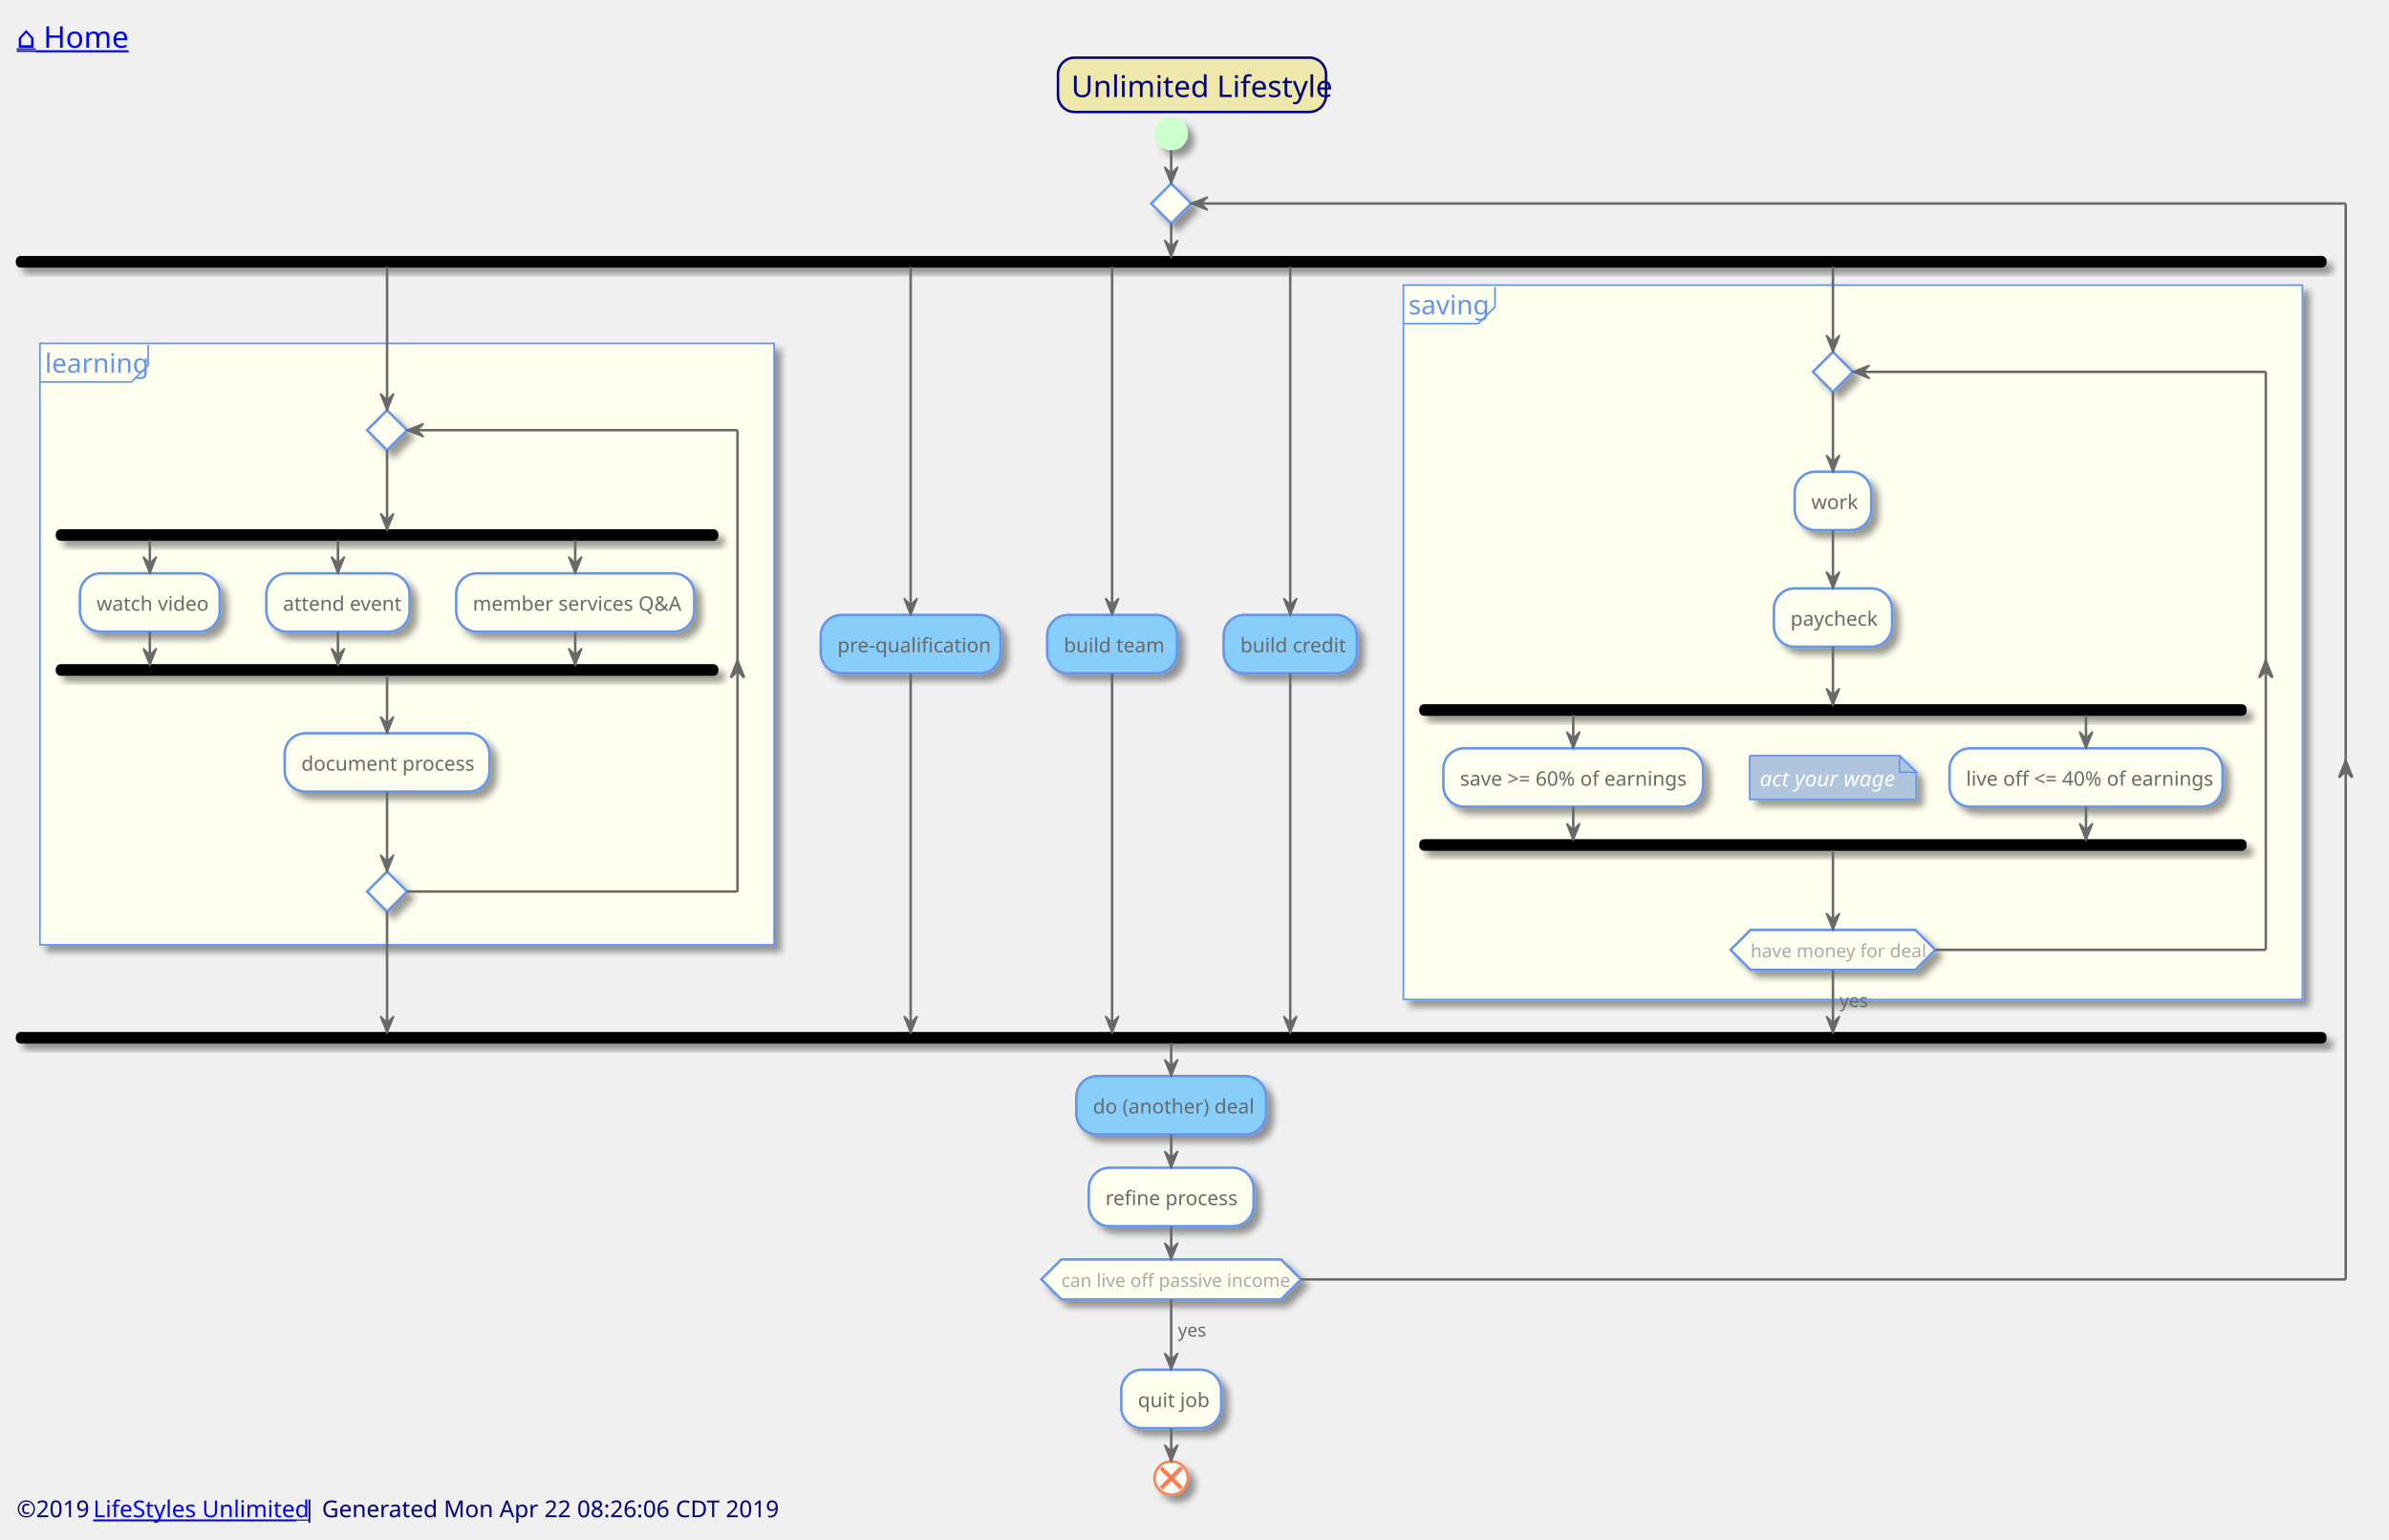
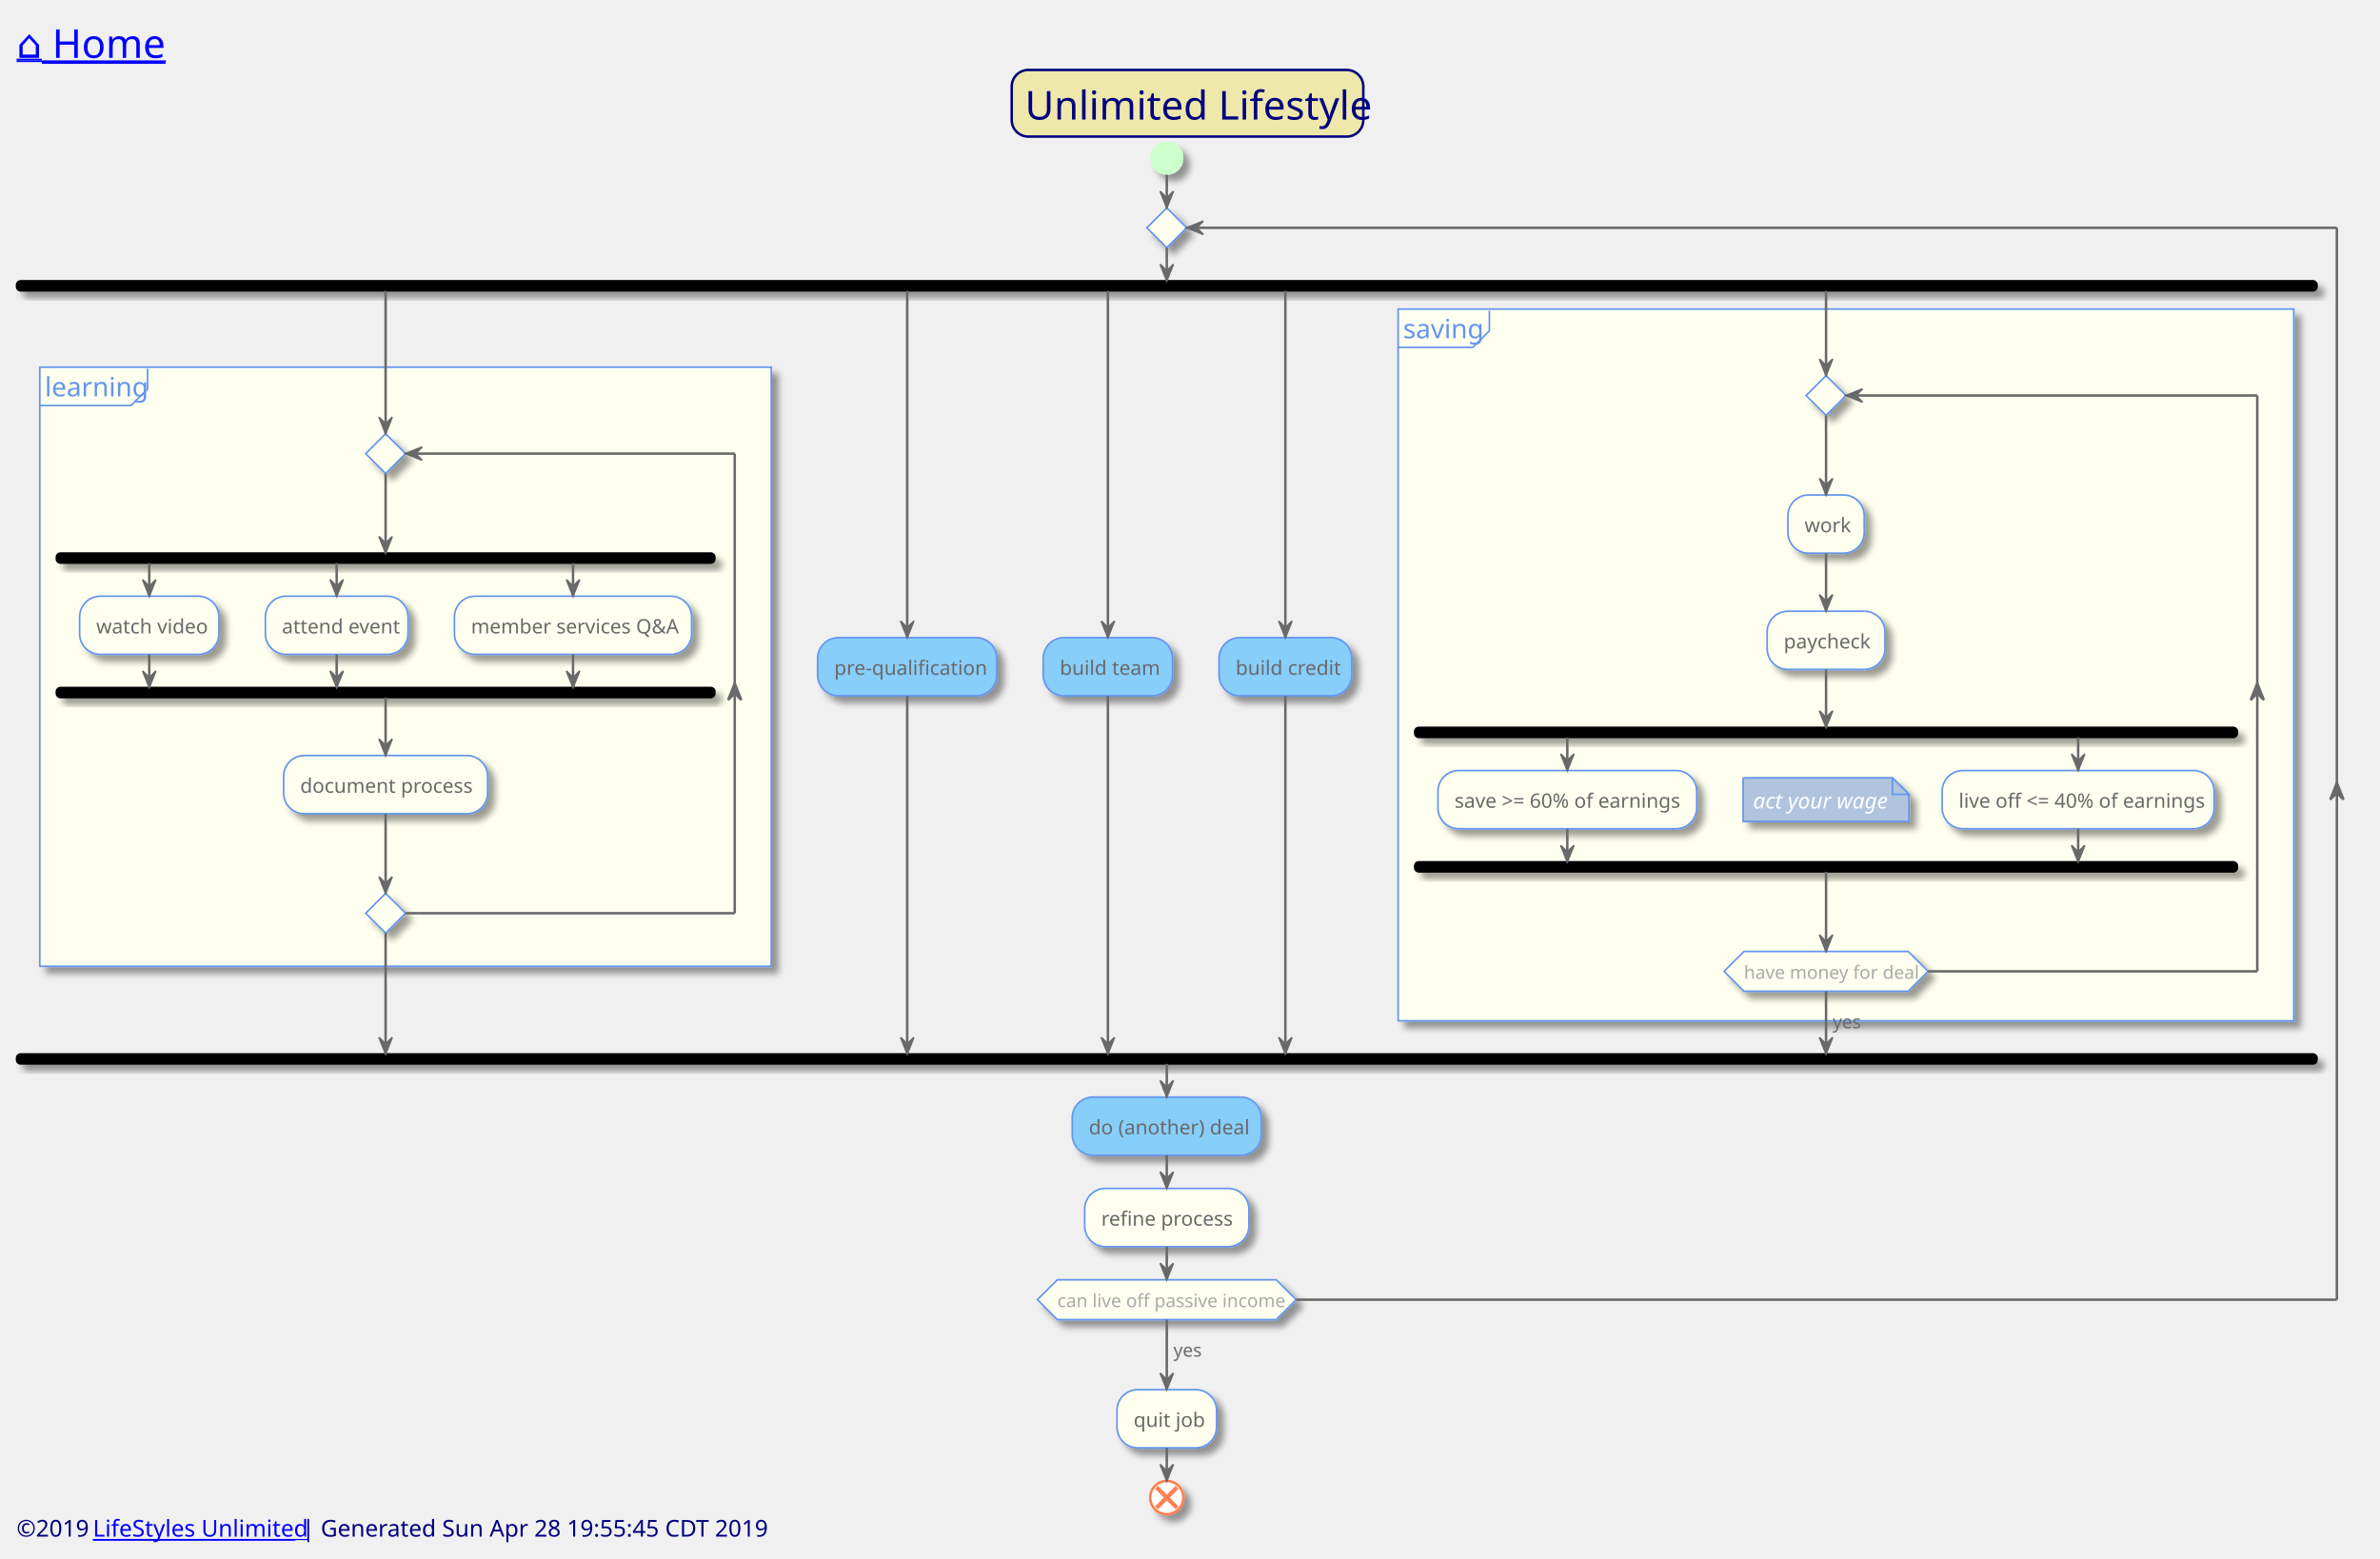
- <svg xmlns="http://www.w3.org/2000/svg" xmlns:xlink="http://www.w3.org/1999/xlink" contentScriptType="application/ecmascript" contentStyleType="text/css" height="925px" preserveAspectRatio="none" style="width:1435px;height:925px;" version="1.1" viewBox="0 0 1435 925" width="1435px" zoomAndPan="magnify">
+ <svg xmlns="http://www.w3.org/2000/svg" xmlns:xlink="http://www.w3.org/1999/xlink" contentScriptType="application/ecmascript" contentStyleType="text/css" height="940px" preserveAspectRatio="none" style="width:1435px;height:940px;" version="1.1" viewBox="0 0 1435 940" width="1435px" zoomAndPan="magnify">
  <defs>
    <style type="text/css">path:hover { stroke: #0000FF !important;}</style>
-     <filter height="300%" id="f1khvkwii4i11l" width="300%" x="-1" y="-1">
+     <filter height="300%" id="fd34wcvrn2a9a" width="300%" x="-1" y="-1">
      <feGaussianBlur result="blurOut" stdDeviation="2.0" />
      <feColorMatrix in="blurOut" result="blurOut2" type="matrix" values="0 0 0 0 0 0 0 0 0 0 0 0 0 0 0 0 0 0 .4 0" />
      <feOffset dx="4.0" dy="4.0" in="blurOut2" result="blurOut3" />
      <feBlend in="SourceGraphic" in2="blurOut3" mode="normal" />
    </filter>
  </defs>
  <g>
    <a target="_top" xlink:actuate="onRequest" xlink:href="../index.svg" xlink:show="new" xlink:title="../index.svg" xlink:type="simple">
-       <text fill="#0000FF" font-family="sans-serif" font-size="18" lengthAdjust="spacingAndGlyphs" text-decoration="underline" textLength="67" x="10" y="28.686">⌂ Home</text>
-       <line style="stroke: #0000FF; stroke-width: 1.0;" x1="10" x2="77" y1="30.686" y2="30.686" />
+       <text fill="#0000FF" font-family="sans-serif" font-size="24" lengthAdjust="spacingAndGlyphs" text-decoration="underline" textLength="90" x="10" y="34.914">⌂ Home</text>
+       <line style="stroke: #0000FF; stroke-width: 1.0;" x1="10" x2="100" y1="36.914" y2="36.914" />
    </a>
-     <rect fill="#EEE8AA" height="32.641" rx="10" ry="10" style="stroke: #000080; stroke-width: 1.5;" width="161" x="635.5" y="34.641" />
-     <text fill="#000080" font-family="sans-serif" font-size="18" lengthAdjust="spacingAndGlyphs" textLength="145" x="643.5" y="58.326">Unlimited Lifestyle</text>
-     <ellipse cx="703.5" cy="80.281" fill="#CCFFCC" filter="url(#f1khvkwii4i11l)" rx="10" ry="10" style="stroke: none; stroke-width: 1.0;" />
-     <rect fill="#000000" filter="url(#f1khvkwii4i11l)" height="6" rx="2.5" ry="2.5" style="stroke: #000000; stroke-width: 1.0;" width="1387" x="10" y="154.281" />
-     <rect fill="#FFFFF0" filter="url(#f1khvkwii4i11l)" height="361.312" style="stroke: #6495ED; stroke-width: 1.0;" width="441" x="24" y="206.344" />
-     <path d="M89,207.344 L89,219.469 L79,229.469 L24,229.469 " fill="none" style="stroke: #6495ED; stroke-width: 1.0;" />
-     <text fill="#6495ED" font-family="sans-serif" font-size="16" lengthAdjust="spacingAndGlyphs" textLength="55" x="27" y="223.953">learning</text>
-     <rect fill="#000000" filter="url(#f1khvkwii4i11l)" height="6" rx="2.5" ry="2.5" style="stroke: #000000; stroke-width: 1.0;" width="397" x="34" y="318.469" />
-     <rect fill="#FFFFF0" filter="url(#f1khvkwii4i11l)" height="35.094" rx="12.5" ry="12.5" style="stroke: #6495ED; stroke-width: 1.5;" width="84" x="48" y="344.469" />
-     <text fill="#696969" font-family="sans-serif" font-size="12" lengthAdjust="spacingAndGlyphs" textLength="64" x="58" y="366.926">watch video</text>
-     <rect fill="#FFFFF0" filter="url(#f1khvkwii4i11l)" height="35.094" rx="12.5" ry="12.5" style="stroke: #6495ED; stroke-width: 1.5;" width="86" x="160" y="344.469" />
-     <text fill="#696969" font-family="sans-serif" font-size="12" lengthAdjust="spacingAndGlyphs" textLength="66" x="170" y="366.926">attend event</text>
-     <rect fill="#FFFFF0" filter="url(#f1khvkwii4i11l)" height="35.094" rx="12.5" ry="12.5" style="stroke: #6495ED; stroke-width: 1.5;" width="143" x="274" y="344.469" />
-     <text fill="#696969" font-family="sans-serif" font-size="12" lengthAdjust="spacingAndGlyphs" textLength="123" x="284" y="366.926">member services Q&amp;A</text>
-     <rect fill="#000000" filter="url(#f1khvkwii4i11l)" height="6" rx="2.5" ry="2.5" style="stroke: #000000; stroke-width: 1.0;" width="397" x="34" y="399.562" />
-     <rect fill="#FFFFF0" filter="url(#f1khvkwii4i11l)" height="35.094" rx="12.5" ry="12.5" style="stroke: #6495ED; stroke-width: 1.5;" width="123" x="171" y="440.562" />
-     <text fill="#696969" font-family="sans-serif" font-size="12" lengthAdjust="spacingAndGlyphs" textLength="103" x="181" y="463.019">document process</text>
-     <polygon fill="#FFFFF0" filter="url(#f1khvkwii4i11l)" points="232.5,246.469,244.5,258.469,232.5,270.469,220.5,258.469,232.5,246.469" style="stroke: #6495ED; stroke-width: 1.5;" />
-     <polygon fill="#FFFFF0" filter="url(#f1khvkwii4i11l)" points="232.5,523.656,232.5,523.656,244.5,535.656,232.5,547.656,232.5,547.656,220.5,535.656,232.5,523.656" style="stroke: #6495ED; stroke-width: 1.5;" />
+     <rect fill="#EEE8AA" height="40.188" rx="10" ry="10" style="stroke: #000080; stroke-width: 1.5;" width="212" x="610" y="42.188" />
+     <text fill="#000080" font-family="sans-serif" font-size="24" lengthAdjust="spacingAndGlyphs" textLength="196" x="618" y="72.102">Unlimited Lifestyle</text>
+     <ellipse cx="703.5" cy="95.375" fill="#CCFFCC" filter="url(#fd34wcvrn2a9a)" rx="10" ry="10" style="stroke: none; stroke-width: 1.0;" />
+     <rect fill="#000000" filter="url(#fd34wcvrn2a9a)" height="6" rx="2.5" ry="2.5" style="stroke: #000000; stroke-width: 1.0;" width="1387" x="10" y="169.375" />
+     <rect fill="#FFFFF0" filter="url(#fd34wcvrn2a9a)" height="361.312" style="stroke: #6495ED; stroke-width: 1.0;" width="441" x="24" y="221.438" />
+     <path d="M89,222.438 L89,234.562 L79,244.562 L24,244.562 " fill="none" style="stroke: #6495ED; stroke-width: 1.0;" />
+     <text fill="#6495ED" font-family="sans-serif" font-size="16" lengthAdjust="spacingAndGlyphs" textLength="55" x="27" y="239.047">learning</text>
+     <rect fill="#000000" filter="url(#fd34wcvrn2a9a)" height="6" rx="2.5" ry="2.5" style="stroke: #000000; stroke-width: 1.0;" width="397" x="34" y="333.562" />
+     <rect fill="#FFFFF0" filter="url(#fd34wcvrn2a9a)" height="35.094" rx="12.5" ry="12.5" style="stroke: #6495ED; stroke-width: 1.0;" width="84" x="48" y="359.562" />
+     <text fill="#696969" font-family="sans-serif" font-size="12" lengthAdjust="spacingAndGlyphs" textLength="64" x="58" y="382.019">watch video</text>
+     <rect fill="#FFFFF0" filter="url(#fd34wcvrn2a9a)" height="35.094" rx="12.5" ry="12.5" style="stroke: #6495ED; stroke-width: 1.0;" width="86" x="160" y="359.562" />
+     <text fill="#696969" font-family="sans-serif" font-size="12" lengthAdjust="spacingAndGlyphs" textLength="66" x="170" y="382.019">attend event</text>
+     <rect fill="#FFFFF0" filter="url(#fd34wcvrn2a9a)" height="35.094" rx="12.5" ry="12.5" style="stroke: #6495ED; stroke-width: 1.0;" width="143" x="274" y="359.562" />
+     <text fill="#696969" font-family="sans-serif" font-size="12" lengthAdjust="spacingAndGlyphs" textLength="123" x="284" y="382.019">member services Q&amp;A</text>
+     <rect fill="#000000" filter="url(#fd34wcvrn2a9a)" height="6" rx="2.5" ry="2.5" style="stroke: #000000; stroke-width: 1.0;" width="397" x="34" y="414.656" />
+     <rect fill="#FFFFF0" filter="url(#fd34wcvrn2a9a)" height="35.094" rx="12.5" ry="12.5" style="stroke: #6495ED; stroke-width: 1.0;" width="123" x="171" y="455.656" />
+     <text fill="#696969" font-family="sans-serif" font-size="12" lengthAdjust="spacingAndGlyphs" textLength="103" x="181" y="478.113">document process</text>
+     <polygon fill="#FFFFF0" filter="url(#fd34wcvrn2a9a)" points="232.5,261.562,244.5,273.562,232.5,285.562,220.5,273.562,232.5,261.562" style="stroke: #6495ED; stroke-width: 1.0;" />
+     <polygon fill="#FFFFF0" filter="url(#fd34wcvrn2a9a)" points="232.5,538.75,232.5,538.75,244.5,550.75,232.5,562.75,232.5,562.75,220.5,550.75,232.5,538.75" style="stroke: #6495ED; stroke-width: 1.0;" />
    <a target="_top" xlink:actuate="onRequest" xlink:href="../single-family/pre-qualification.svg?sanitize=true" xlink:show="new" xlink:title="../single-family/pre-qualification.svg?sanitize=true" xlink:type="simple">
-       <rect fill="#87CEFA" filter="url(#f1khvkwii4i11l)" height="35.094" rx="12.5" ry="12.5" style="stroke: #6495ED; stroke-width: 1.5;" width="108" x="493" y="369.453" />
-       <text fill="#696969" font-family="sans-serif" font-size="12" lengthAdjust="spacingAndGlyphs" textLength="88" x="503" y="391.91">pre-qualification</text>
+       <rect fill="#87CEFA" filter="url(#fd34wcvrn2a9a)" height="35.094" rx="12.5" ry="12.5" style="stroke: #6495ED; stroke-width: 1.0;" width="108" x="493" y="384.547" />
+       <text fill="#696969" font-family="sans-serif" font-size="12" lengthAdjust="spacingAndGlyphs" textLength="88" x="503" y="407.004">pre-qualification</text>
    </a>
    <a target="_top" xlink:actuate="onRequest" xlink:href="../single-family/team-building.svg?sanitize=true" xlink:show="new" xlink:title="../single-family/team-building.svg?sanitize=true" xlink:type="simple">
-       <rect fill="#87CEFA" filter="url(#f1khvkwii4i11l)" height="35.094" rx="12.5" ry="12.5" style="stroke: #6495ED; stroke-width: 1.5;" width="78" x="629" y="369.453" />
-       <text fill="#696969" font-family="sans-serif" font-size="12" lengthAdjust="spacingAndGlyphs" textLength="58" x="639" y="391.91">build team</text>
+       <rect fill="#87CEFA" filter="url(#fd34wcvrn2a9a)" height="35.094" rx="12.5" ry="12.5" style="stroke: #6495ED; stroke-width: 1.0;" width="78" x="629" y="384.547" />
+       <text fill="#696969" font-family="sans-serif" font-size="12" lengthAdjust="spacingAndGlyphs" textLength="58" x="639" y="407.004">build team</text>
    </a>
    <a target="_top" xlink:actuate="onRequest" xlink:href="credit-cards.svg?sanitize=true" xlink:show="new" xlink:title="credit-cards.svg?sanitize=true" xlink:type="simple">
-       <rect fill="#87CEFA" filter="url(#f1khvkwii4i11l)" height="35.094" rx="12.5" ry="12.5" style="stroke: #6495ED; stroke-width: 1.5;" width="80" x="735" y="369.453" />
-       <text fill="#696969" font-family="sans-serif" font-size="12" lengthAdjust="spacingAndGlyphs" textLength="60" x="745" y="391.91">build credit</text>
+       <rect fill="#87CEFA" filter="url(#fd34wcvrn2a9a)" height="35.094" rx="12.5" ry="12.5" style="stroke: #6495ED; stroke-width: 1.0;" width="80" x="735" y="384.547" />
+       <text fill="#696969" font-family="sans-serif" font-size="12" lengthAdjust="spacingAndGlyphs" textLength="60" x="745" y="407.004">build credit</text>
    </a>
-     <rect fill="#FFFFF0" filter="url(#f1khvkwii4i11l)" height="429.241" style="stroke: #6495ED; stroke-width: 1.0;" width="540" x="843" y="171.297" />
-     <path d="M898,172.297 L898,184.422 L888,194.422 L843,194.422 " fill="none" style="stroke: #6495ED; stroke-width: 1.0;" />
-     <text fill="#6495ED" font-family="sans-serif" font-size="16" lengthAdjust="spacingAndGlyphs" textLength="45" x="846" y="188.906">saving</text>
-     <rect fill="#FFFFF0" filter="url(#f1khvkwii4i11l)" height="35.094" rx="12.5" ry="12.5" style="stroke: #6495ED; stroke-width: 1.5;" width="46" x="1078" y="283.422" />
-     <text fill="#696969" font-family="sans-serif" font-size="12" lengthAdjust="spacingAndGlyphs" textLength="26" x="1088" y="305.879">work</text>
-     <rect fill="#FFFFF0" filter="url(#f1khvkwii4i11l)" height="35.094" rx="12.5" ry="12.5" style="stroke: #6495ED; stroke-width: 1.5;" width="71" x="1065.5" y="353.516" />
-     <text fill="#696969" font-family="sans-serif" font-size="12" lengthAdjust="spacingAndGlyphs" textLength="51" x="1075.5" y="375.973">paycheck</text>
-     <rect fill="#000000" filter="url(#f1khvkwii4i11l)" height="6" rx="2.5" ry="2.5" style="stroke: #000000; stroke-width: 1.0;" width="496" x="853" y="423.609" />
-     <rect fill="#FFFFF0" filter="url(#f1khvkwii4i11l)" height="35.094" rx="12.5" ry="12.5" style="stroke: #6495ED; stroke-width: 1.5;" width="156" x="867" y="449.609" />
-     <text fill="#696969" font-family="sans-serif" font-size="12" lengthAdjust="spacingAndGlyphs" textLength="136" x="877" y="472.066">save &gt;= 60% of earnings</text>
-     <path d="M1051,453.981 L1051,480.332 L1151,480.332 L1151,463.981 L1141,453.981 L1051,453.981 " fill="#B0C4DE" filter="url(#f1khvkwii4i11l)" style="stroke: #6495ED; stroke-width: 1.0;" />
-     <path d="M1141,453.981 L1141,463.981 L1151,463.981 L1141,453.981 " fill="#B0C4DE" style="stroke: #6495ED; stroke-width: 1.0;" />
-     <text fill="#FFFFFF" font-family="sans-serif" font-size="13" font-style="italic" lengthAdjust="spacingAndGlyphs" textLength="79" x="1057" y="472.476">act your wage</text>
-     <rect fill="#FFFFF0" filter="url(#f1khvkwii4i11l)" height="35.094" rx="12.5" ry="12.5" style="stroke: #6495ED; stroke-width: 1.5;" width="164" x="1171" y="449.609" />
-     <text fill="#696969" font-family="sans-serif" font-size="12" lengthAdjust="spacingAndGlyphs" textLength="144" x="1181" y="472.066">live off &lt;= 40% of earnings</text>
-     <rect fill="#000000" filter="url(#f1khvkwii4i11l)" height="6" rx="2.5" ry="2.5" style="stroke: #000000; stroke-width: 1.0;" width="496" x="853" y="504.703" />
-     <polygon fill="#FFFFF0" filter="url(#f1khvkwii4i11l)" points="1101,211.422,1113,223.422,1101,235.422,1089,223.422,1101,211.422" style="stroke: #6495ED; stroke-width: 1.5;" />
-     <polygon fill="#FFFFF0" filter="url(#f1khvkwii4i11l)" points="1051.5,558.703,1150.5,558.703,1162.5,570.703,1150.5,582.703,1051.5,582.703,1039.5,570.703,1051.5,558.703" style="stroke: #6495ED; stroke-width: 1.5;" />
-     <text fill="#A9A9A9" font-family="sans-serif" font-size="11" lengthAdjust="spacingAndGlyphs" textLength="99" x="1051.5" y="575.204">have money for deal</text>
-     <rect fill="#000000" filter="url(#f1khvkwii4i11l)" height="6" rx="2.5" ry="2.5" style="stroke: #000000; stroke-width: 1.0;" width="1387" x="10" y="620.538" />
+     <rect fill="#FFFFF0" filter="url(#fd34wcvrn2a9a)" height="429.241" style="stroke: #6495ED; stroke-width: 1.0;" width="540" x="843" y="186.391" />
+     <path d="M898,187.391 L898,199.516 L888,209.516 L843,209.516 " fill="none" style="stroke: #6495ED; stroke-width: 1.0;" />
+     <text fill="#6495ED" font-family="sans-serif" font-size="16" lengthAdjust="spacingAndGlyphs" textLength="45" x="846" y="204">saving</text>
+     <rect fill="#FFFFF0" filter="url(#fd34wcvrn2a9a)" height="35.094" rx="12.5" ry="12.5" style="stroke: #6495ED; stroke-width: 1.0;" width="46" x="1078" y="298.516" />
+     <text fill="#696969" font-family="sans-serif" font-size="12" lengthAdjust="spacingAndGlyphs" textLength="26" x="1088" y="320.973">work</text>
+     <rect fill="#FFFFF0" filter="url(#fd34wcvrn2a9a)" height="35.094" rx="12.5" ry="12.5" style="stroke: #6495ED; stroke-width: 1.0;" width="71" x="1065.5" y="368.609" />
+     <text fill="#696969" font-family="sans-serif" font-size="12" lengthAdjust="spacingAndGlyphs" textLength="51" x="1075.5" y="391.066">paycheck</text>
+     <rect fill="#000000" filter="url(#fd34wcvrn2a9a)" height="6" rx="2.5" ry="2.5" style="stroke: #000000; stroke-width: 1.0;" width="496" x="853" y="438.703" />
+     <rect fill="#FFFFF0" filter="url(#fd34wcvrn2a9a)" height="35.094" rx="12.5" ry="12.5" style="stroke: #6495ED; stroke-width: 1.0;" width="156" x="867" y="464.703" />
+     <text fill="#696969" font-family="sans-serif" font-size="12" lengthAdjust="spacingAndGlyphs" textLength="136" x="877" y="487.16">save &gt;= 60% of earnings</text>
+     <path d="M1051,469.074 L1051,495.426 L1151,495.426 L1151,479.074 L1141,469.074 L1051,469.074 " fill="#B0C4DE" filter="url(#fd34wcvrn2a9a)" style="stroke: #6495ED; stroke-width: 1.0;" />
+     <path d="M1141,469.074 L1141,479.074 L1151,479.074 L1141,469.074 " fill="#B0C4DE" style="stroke: #6495ED; stroke-width: 1.0;" />
+     <text fill="#FFFFFF" font-family="sans-serif" font-size="13" font-style="italic" lengthAdjust="spacingAndGlyphs" textLength="79" x="1057" y="487.569">act your wage</text>
+     <rect fill="#FFFFF0" filter="url(#fd34wcvrn2a9a)" height="35.094" rx="12.5" ry="12.5" style="stroke: #6495ED; stroke-width: 1.0;" width="164" x="1171" y="464.703" />
+     <text fill="#696969" font-family="sans-serif" font-size="12" lengthAdjust="spacingAndGlyphs" textLength="144" x="1181" y="487.16">live off &lt;= 40% of earnings</text>
+     <rect fill="#000000" filter="url(#fd34wcvrn2a9a)" height="6" rx="2.5" ry="2.5" style="stroke: #000000; stroke-width: 1.0;" width="496" x="853" y="519.797" />
+     <polygon fill="#FFFFF0" filter="url(#fd34wcvrn2a9a)" points="1101,226.516,1113,238.516,1101,250.516,1089,238.516,1101,226.516" style="stroke: #6495ED; stroke-width: 1.0;" />
+     <polygon fill="#FFFFF0" filter="url(#fd34wcvrn2a9a)" points="1051.5,573.797,1150.5,573.797,1162.5,585.797,1150.5,597.797,1051.5,597.797,1039.5,585.797,1051.5,573.797" style="stroke: #6495ED; stroke-width: 1.0;" />
+     <text fill="#A9A9A9" font-family="sans-serif" font-size="11" lengthAdjust="spacingAndGlyphs" textLength="99" x="1051.5" y="590.298">have money for deal</text>
+     <rect fill="#000000" filter="url(#fd34wcvrn2a9a)" height="6" rx="2.5" ry="2.5" style="stroke: #000000; stroke-width: 1.0;" width="1387" x="10" y="635.632" />
    <a target="_top" xlink:actuate="onRequest" xlink:href="../single-family/single-family-deal.svg?sanitize=true" xlink:show="new" xlink:title="../single-family/single-family-deal.svg?sanitize=true" xlink:type="simple">
-       <rect fill="#87CEFA" filter="url(#f1khvkwii4i11l)" height="35.094" rx="12.5" ry="12.5" style="stroke: #6495ED; stroke-width: 1.5;" width="114" x="646.5" y="646.538" />
-       <text fill="#696969" font-family="sans-serif" font-size="12" lengthAdjust="spacingAndGlyphs" textLength="94" x="656.5" y="668.995">do (another) deal</text>
+       <rect fill="#87CEFA" filter="url(#fd34wcvrn2a9a)" height="35.094" rx="12.5" ry="12.5" style="stroke: #6495ED; stroke-width: 1.0;" width="114" x="646.5" y="661.632" />
+       <text fill="#696969" font-family="sans-serif" font-size="12" lengthAdjust="spacingAndGlyphs" textLength="94" x="656.5" y="684.089">do (another) deal</text>
    </a>
-     <rect fill="#FFFFF0" filter="url(#f1khvkwii4i11l)" height="35.094" rx="12.5" ry="12.5" style="stroke: #6495ED; stroke-width: 1.5;" width="99" x="654" y="701.632" />
-     <text fill="#696969" font-family="sans-serif" font-size="12" lengthAdjust="spacingAndGlyphs" textLength="79" x="664" y="724.089">refine process</text>
-     <polygon fill="#FFFFF0" filter="url(#f1khvkwii4i11l)" points="703.5,110.281,715.5,122.281,703.5,134.281,691.5,122.281,703.5,110.281" style="stroke: #6495ED; stroke-width: 1.5;" />
-     <polygon fill="#FFFFF0" filter="url(#f1khvkwii4i11l)" points="637.5,756.726,769.5,756.726,781.5,768.726,769.5,780.726,637.5,780.726,625.5,768.726,637.5,756.726" style="stroke: #6495ED; stroke-width: 1.5;" />
-     <text fill="#A9A9A9" font-family="sans-serif" font-size="11" lengthAdjust="spacingAndGlyphs" textLength="132" x="637.5" y="773.227">can live off passive income</text>
-     <rect fill="#FFFFF0" filter="url(#f1khvkwii4i11l)" height="35.094" rx="12.5" ry="12.5" style="stroke: #6495ED; stroke-width: 1.5;" width="60" x="673.5" y="822.979" />
-     <text fill="#696969" font-family="sans-serif" font-size="12" lengthAdjust="spacingAndGlyphs" textLength="40" x="683.5" y="845.436">quit job</text>
-     <ellipse cx="703.5" cy="888.072" fill="#FFFFFF" filter="url(#f1khvkwii4i11l)" rx="10" ry="10" style="stroke: #FF7F50; stroke-width: 1.5;" />
-     <line style="stroke: #FF7F50; stroke-width: 2.5;" x1="697.313" x2="709.687" y1="881.885" y2="894.259" />
-     <line style="stroke: #FF7F50; stroke-width: 2.5;" x1="709.687" x2="697.313" y1="881.885" y2="894.259" />
-     <line style="stroke: #696969; stroke-width: 1.5;" x1="90" x2="90" y1="324.469" y2="344.469" />
-     <polygon fill="#696969" points="86,334.469,90,344.469,94,334.469,90,338.469" style="stroke: #696969; stroke-width: 1.0;" />
-     <line style="stroke: #696969; stroke-width: 1.5;" x1="203" x2="203" y1="324.469" y2="344.469" />
-     <polygon fill="#696969" points="199,334.469,203,344.469,207,334.469,203,338.469" style="stroke: #696969; stroke-width: 1.0;" />
-     <line style="stroke: #696969; stroke-width: 1.5;" x1="345.5" x2="345.5" y1="324.469" y2="344.469" />
-     <polygon fill="#696969" points="341.5,334.469,345.5,344.469,349.5,334.469,345.5,338.469" style="stroke: #696969; stroke-width: 1.0;" />
-     <line style="stroke: #696969; stroke-width: 1.5;" x1="90" x2="90" y1="379.562" y2="399.562" />
-     <polygon fill="#696969" points="86,389.562,90,399.562,94,389.562,90,393.562" style="stroke: #696969; stroke-width: 1.0;" />
-     <line style="stroke: #696969; stroke-width: 1.5;" x1="203" x2="203" y1="379.562" y2="399.562" />
-     <polygon fill="#696969" points="199,389.562,203,399.562,207,389.562,203,393.562" style="stroke: #696969; stroke-width: 1.0;" />
-     <line style="stroke: #696969; stroke-width: 1.5;" x1="345.5" x2="345.5" y1="379.562" y2="399.562" />
-     <polygon fill="#696969" points="341.5,389.562,345.5,399.562,349.5,389.562,345.5,393.562" style="stroke: #696969; stroke-width: 1.0;" />
-     <line style="stroke: #696969; stroke-width: 1.5;" x1="232.5" x2="232.5" y1="405.562" y2="440.562" />
-     <polygon fill="#696969" points="228.5,430.562,232.5,440.562,236.5,430.562,232.5,434.562" style="stroke: #696969; stroke-width: 1.0;" />
-     <line style="stroke: #696969; stroke-width: 1.5;" x1="232.5" x2="232.5" y1="270.469" y2="318.469" />
-     <polygon fill="#696969" points="228.5,308.469,232.5,318.469,236.5,308.469,232.5,312.469" style="stroke: #696969; stroke-width: 1.0;" />
-     <line style="stroke: #696969; stroke-width: 1.5;" x1="244.5" x2="443" y1="535.656" y2="535.656" />
-     <polygon fill="#696969" points="439,407.062,443,397.062,447,407.062,443,403.062" style="stroke: #696969; stroke-width: 1.5;" />
-     <line style="stroke: #696969; stroke-width: 1.5;" x1="443" x2="443" y1="258.469" y2="535.656" />
-     <line style="stroke: #696969; stroke-width: 1.5;" x1="443" x2="244.5" y1="258.469" y2="258.469" />
-     <polygon fill="#696969" points="254.5,254.469,244.5,258.469,254.5,262.469,250.5,258.469" style="stroke: #696969; stroke-width: 1.0;" />
-     <line style="stroke: #696969; stroke-width: 1.5;" x1="232.5" x2="232.5" y1="475.656" y2="523.656" />
-     <polygon fill="#696969" points="228.5,513.656,232.5,523.656,236.5,513.656,232.5,517.656" style="stroke: #696969; stroke-width: 1.0;" />
-     <line style="stroke: #696969; stroke-width: 1.5;" x1="1101" x2="1101" y1="318.516" y2="353.516" />
-     <polygon fill="#696969" points="1097,343.516,1101,353.516,1105,343.516,1101,347.516" style="stroke: #696969; stroke-width: 1.0;" />
-     <line style="stroke: #696969; stroke-width: 1.5;" x1="945" x2="945" y1="429.609" y2="449.609" />
-     <polygon fill="#696969" points="941,439.609,945,449.609,949,439.609,945,443.609" style="stroke: #696969; stroke-width: 1.0;" />
-     <line style="stroke: #696969; stroke-width: 1.5;" x1="1253" x2="1253" y1="429.609" y2="449.609" />
-     <polygon fill="#696969" points="1249,439.609,1253,449.609,1257,439.609,1253,443.609" style="stroke: #696969; stroke-width: 1.0;" />
-     <line style="stroke: #696969; stroke-width: 1.5;" x1="945" x2="945" y1="484.703" y2="504.703" />
-     <polygon fill="#696969" points="941,494.703,945,504.703,949,494.703,945,498.703" style="stroke: #696969; stroke-width: 1.0;" />
-     <line style="stroke: #696969; stroke-width: 1.5;" x1="1253" x2="1253" y1="484.703" y2="504.703" />
-     <polygon fill="#696969" points="1249,494.703,1253,504.703,1257,494.703,1253,498.703" style="stroke: #696969; stroke-width: 1.0;" />
-     <line style="stroke: #696969; stroke-width: 1.5;" x1="1101" x2="1101" y1="388.609" y2="423.609" />
-     <polygon fill="#696969" points="1097,413.609,1101,423.609,1105,413.609,1101,417.609" style="stroke: #696969; stroke-width: 1.0;" />
-     <line style="stroke: #696969; stroke-width: 1.5;" x1="1101" x2="1101" y1="235.422" y2="283.422" />
-     <polygon fill="#696969" points="1097,273.422,1101,283.422,1105,273.422,1101,277.422" style="stroke: #696969; stroke-width: 1.0;" />
-     <line style="stroke: #696969; stroke-width: 1.5;" x1="1162.5" x2="1361" y1="570.703" y2="570.703" />
-     <polygon fill="#696969" points="1357,407.062,1361,397.062,1365,407.062,1361,403.062" style="stroke: #696969; stroke-width: 1.5;" />
-     <line style="stroke: #696969; stroke-width: 1.5;" x1="1361" x2="1361" y1="223.422" y2="570.703" />
-     <line style="stroke: #696969; stroke-width: 1.5;" x1="1361" x2="1113" y1="223.422" y2="223.422" />
-     <polygon fill="#696969" points="1123,219.422,1113,223.422,1123,227.422,1119,223.422" style="stroke: #696969; stroke-width: 1.0;" />
-     <line style="stroke: #696969; stroke-width: 1.5;" x1="1101" x2="1101" y1="510.703" y2="558.703" />
-     <polygon fill="#696969" points="1097,548.703,1101,558.703,1105,548.703,1101,552.703" style="stroke: #696969; stroke-width: 1.0;" />
-     <line style="stroke: #696969; stroke-width: 1.5;" x1="232.5" x2="232.5" y1="160.281" y2="246.469" />
-     <polygon fill="#696969" points="228.5,236.469,232.5,246.469,236.5,236.469,232.5,240.469" style="stroke: #696969; stroke-width: 1.0;" />
-     <line style="stroke: #696969; stroke-width: 1.5;" x1="547" x2="547" y1="160.281" y2="369.453" />
-     <polygon fill="#696969" points="543,359.453,547,369.453,551,359.453,547,363.453" style="stroke: #696969; stroke-width: 1.0;" />
-     <line style="stroke: #696969; stroke-width: 1.5;" x1="668" x2="668" y1="160.281" y2="369.453" />
-     <polygon fill="#696969" points="664,359.453,668,369.453,672,359.453,668,363.453" style="stroke: #696969; stroke-width: 1.0;" />
-     <line style="stroke: #696969; stroke-width: 1.5;" x1="775" x2="775" y1="160.281" y2="369.453" />
-     <polygon fill="#696969" points="771,359.453,775,369.453,779,359.453,775,363.453" style="stroke: #696969; stroke-width: 1.0;" />
-     <line style="stroke: #696969; stroke-width: 1.5;" x1="1101" x2="1101" y1="160.281" y2="211.422" />
-     <polygon fill="#696969" points="1097,201.422,1101,211.422,1105,201.422,1101,205.422" style="stroke: #696969; stroke-width: 1.0;" />
-     <line style="stroke: #696969; stroke-width: 1.5;" x1="232.5" x2="232.5" y1="547.656" y2="620.538" />
-     <polygon fill="#696969" points="228.5,610.538,232.5,620.538,236.5,610.538,232.5,614.538" style="stroke: #696969; stroke-width: 1.0;" />
-     <line style="stroke: #696969; stroke-width: 1.5;" x1="547" x2="547" y1="404.547" y2="620.538" />
-     <polygon fill="#696969" points="543,610.538,547,620.538,551,610.538,547,614.538" style="stroke: #696969; stroke-width: 1.0;" />
-     <line style="stroke: #696969; stroke-width: 1.5;" x1="668" x2="668" y1="404.547" y2="620.538" />
-     <polygon fill="#696969" points="664,610.538,668,620.538,672,610.538,668,614.538" style="stroke: #696969; stroke-width: 1.0;" />
-     <line style="stroke: #696969; stroke-width: 1.5;" x1="775" x2="775" y1="404.547" y2="620.538" />
-     <polygon fill="#696969" points="771,610.538,775,620.538,779,610.538,775,614.538" style="stroke: #696969; stroke-width: 1.0;" />
-     <line style="stroke: #696969; stroke-width: 1.5;" x1="1101" x2="1101" y1="582.703" y2="620.538" />
-     <polygon fill="#696969" points="1097,610.538,1101,620.538,1105,610.538,1101,614.538" style="stroke: #696969; stroke-width: 1.0;" />
-     <text fill="#696969" font-family="sans-serif" font-size="11" lengthAdjust="spacingAndGlyphs" textLength="18" x="1105" y="605.039">yes</text>
-     <line style="stroke: #696969; stroke-width: 1.5;" x1="703.5" x2="703.5" y1="626.538" y2="646.538" />
-     <polygon fill="#696969" points="699.5,636.538,703.5,646.538,707.5,636.538,703.5,640.538" style="stroke: #696969; stroke-width: 1.0;" />
-     <line style="stroke: #696969; stroke-width: 1.5;" x1="703.5" x2="703.5" y1="681.632" y2="701.632" />
-     <polygon fill="#696969" points="699.5,691.632,703.5,701.632,707.5,691.632,703.5,695.632" style="stroke: #696969; stroke-width: 1.0;" />
-     <line style="stroke: #696969; stroke-width: 1.5;" x1="703.5" x2="703.5" y1="134.281" y2="154.281" />
-     <polygon fill="#696969" points="699.5,144.281,703.5,154.281,707.5,144.281,703.5,148.281" style="stroke: #696969; stroke-width: 1.0;" />
-     <line style="stroke: #696969; stroke-width: 1.5;" x1="781.5" x2="1409" y1="768.726" y2="768.726" />
-     <polygon fill="#696969" points="1405,467.094,1409,457.094,1413,467.094,1409,463.094" style="stroke: #696969; stroke-width: 1.5;" />
-     <line style="stroke: #696969; stroke-width: 1.5;" x1="1409" x2="1409" y1="122.281" y2="768.726" />
-     <line style="stroke: #696969; stroke-width: 1.5;" x1="1409" x2="715.5" y1="122.281" y2="122.281" />
-     <polygon fill="#696969" points="725.5,118.281,715.5,122.281,725.5,126.281,721.5,122.281" style="stroke: #696969; stroke-width: 1.0;" />
-     <line style="stroke: #696969; stroke-width: 1.5;" x1="703.5" x2="703.5" y1="736.726" y2="756.726" />
-     <polygon fill="#696969" points="699.5,746.726,703.5,756.726,707.5,746.726,703.5,750.726" style="stroke: #696969; stroke-width: 1.0;" />
-     <line style="stroke: #696969; stroke-width: 1.5;" x1="703.5" x2="703.5" y1="90.281" y2="110.281" />
-     <polygon fill="#696969" points="699.5,100.281,703.5,110.281,707.5,100.281,703.5,104.281" style="stroke: #696969; stroke-width: 1.0;" />
-     <line style="stroke: #696969; stroke-width: 1.5;" x1="703.5" x2="703.5" y1="780.726" y2="822.979" />
-     <polygon fill="#696969" points="699.5,812.979,703.5,822.979,707.5,812.979,703.5,816.979" style="stroke: #696969; stroke-width: 1.0;" />
-     <text fill="#696969" font-family="sans-serif" font-size="11" lengthAdjust="spacingAndGlyphs" textLength="18" x="707.5" y="803.062">yes</text>
-     <line style="stroke: #696969; stroke-width: 1.5;" x1="703.5" x2="703.5" y1="858.072" y2="878.072" />
-     <polygon fill="#696969" points="699.5,868.072,703.5,878.072,707.5,868.072,703.5,872.072" style="stroke: #696969; stroke-width: 1.0;" />
-     <text fill="#000080" font-family="sans-serif" font-size="14" lengthAdjust="spacingAndGlyphs" textLength="42" x="10" y="911.606">©2019</text>
+     <rect fill="#FFFFF0" filter="url(#fd34wcvrn2a9a)" height="35.094" rx="12.5" ry="12.5" style="stroke: #6495ED; stroke-width: 1.0;" width="99" x="654" y="716.726" />
+     <text fill="#696969" font-family="sans-serif" font-size="12" lengthAdjust="spacingAndGlyphs" textLength="79" x="664" y="739.183">refine process</text>
+     <polygon fill="#FFFFF0" filter="url(#fd34wcvrn2a9a)" points="703.5,125.375,715.5,137.375,703.5,149.375,691.5,137.375,703.5,125.375" style="stroke: #6495ED; stroke-width: 1.0;" />
+     <polygon fill="#FFFFF0" filter="url(#fd34wcvrn2a9a)" points="637.5,771.819,769.5,771.819,781.5,783.819,769.5,795.819,637.5,795.819,625.5,783.819,637.5,771.819" style="stroke: #6495ED; stroke-width: 1.0;" />
+     <text fill="#A9A9A9" font-family="sans-serif" font-size="11" lengthAdjust="spacingAndGlyphs" textLength="132" x="637.5" y="788.32">can live off passive income</text>
+     <rect fill="#FFFFF0" filter="url(#fd34wcvrn2a9a)" height="35.094" rx="12.5" ry="12.5" style="stroke: #6495ED; stroke-width: 1.0;" width="60" x="673.5" y="838.072" />
+     <text fill="#696969" font-family="sans-serif" font-size="12" lengthAdjust="spacingAndGlyphs" textLength="40" x="683.5" y="860.529">quit job</text>
+     <ellipse cx="703.5" cy="903.166" fill="#FFFFFF" filter="url(#fd34wcvrn2a9a)" rx="10" ry="10" style="stroke: #FF7F50; stroke-width: 1.5;" />
+     <line style="stroke: #FF7F50; stroke-width: 2.5;" x1="697.313" x2="709.687" y1="896.979" y2="909.353" />
+     <line style="stroke: #FF7F50; stroke-width: 2.5;" x1="709.687" x2="697.313" y1="896.979" y2="909.353" />
+     <line style="stroke: #696969; stroke-width: 1.5;" x1="90" x2="90" y1="339.562" y2="359.562" />
+     <polygon fill="#696969" points="86,349.562,90,359.562,94,349.562,90,353.562" style="stroke: #696969; stroke-width: 1.0;" />
+     <line style="stroke: #696969; stroke-width: 1.5;" x1="203" x2="203" y1="339.562" y2="359.562" />
+     <polygon fill="#696969" points="199,349.562,203,359.562,207,349.562,203,353.562" style="stroke: #696969; stroke-width: 1.0;" />
+     <line style="stroke: #696969; stroke-width: 1.5;" x1="345.5" x2="345.5" y1="339.562" y2="359.562" />
+     <polygon fill="#696969" points="341.5,349.562,345.5,359.562,349.5,349.562,345.5,353.562" style="stroke: #696969; stroke-width: 1.0;" />
+     <line style="stroke: #696969; stroke-width: 1.5;" x1="90" x2="90" y1="394.656" y2="414.656" />
+     <polygon fill="#696969" points="86,404.656,90,414.656,94,404.656,90,408.656" style="stroke: #696969; stroke-width: 1.0;" />
+     <line style="stroke: #696969; stroke-width: 1.5;" x1="203" x2="203" y1="394.656" y2="414.656" />
+     <polygon fill="#696969" points="199,404.656,203,414.656,207,404.656,203,408.656" style="stroke: #696969; stroke-width: 1.0;" />
+     <line style="stroke: #696969; stroke-width: 1.5;" x1="345.5" x2="345.5" y1="394.656" y2="414.656" />
+     <polygon fill="#696969" points="341.5,404.656,345.5,414.656,349.5,404.656,345.5,408.656" style="stroke: #696969; stroke-width: 1.0;" />
+     <line style="stroke: #696969; stroke-width: 1.5;" x1="232.5" x2="232.5" y1="420.656" y2="455.656" />
+     <polygon fill="#696969" points="228.5,445.656,232.5,455.656,236.5,445.656,232.5,449.656" style="stroke: #696969; stroke-width: 1.0;" />
+     <line style="stroke: #696969; stroke-width: 1.5;" x1="232.5" x2="232.5" y1="285.562" y2="333.562" />
+     <polygon fill="#696969" points="228.5,323.562,232.5,333.562,236.5,323.562,232.5,327.562" style="stroke: #696969; stroke-width: 1.0;" />
+     <line style="stroke: #696969; stroke-width: 1.5;" x1="244.5" x2="443" y1="550.75" y2="550.75" />
+     <polygon fill="#696969" points="439,422.156,443,412.156,447,422.156,443,418.156" style="stroke: #696969; stroke-width: 1.5;" />
+     <line style="stroke: #696969; stroke-width: 1.5;" x1="443" x2="443" y1="273.562" y2="550.75" />
+     <line style="stroke: #696969; stroke-width: 1.5;" x1="443" x2="244.5" y1="273.562" y2="273.562" />
+     <polygon fill="#696969" points="254.5,269.562,244.5,273.562,254.5,277.562,250.5,273.562" style="stroke: #696969; stroke-width: 1.0;" />
+     <line style="stroke: #696969; stroke-width: 1.5;" x1="232.5" x2="232.5" y1="490.75" y2="538.75" />
+     <polygon fill="#696969" points="228.5,528.75,232.5,538.75,236.5,528.75,232.5,532.75" style="stroke: #696969; stroke-width: 1.0;" />
+     <line style="stroke: #696969; stroke-width: 1.5;" x1="1101" x2="1101" y1="333.609" y2="368.609" />
+     <polygon fill="#696969" points="1097,358.609,1101,368.609,1105,358.609,1101,362.609" style="stroke: #696969; stroke-width: 1.0;" />
+     <line style="stroke: #696969; stroke-width: 1.5;" x1="945" x2="945" y1="444.703" y2="464.703" />
+     <polygon fill="#696969" points="941,454.703,945,464.703,949,454.703,945,458.703" style="stroke: #696969; stroke-width: 1.0;" />
+     <line style="stroke: #696969; stroke-width: 1.5;" x1="1253" x2="1253" y1="444.703" y2="464.703" />
+     <polygon fill="#696969" points="1249,454.703,1253,464.703,1257,454.703,1253,458.703" style="stroke: #696969; stroke-width: 1.0;" />
+     <line style="stroke: #696969; stroke-width: 1.5;" x1="945" x2="945" y1="499.797" y2="519.797" />
+     <polygon fill="#696969" points="941,509.797,945,519.797,949,509.797,945,513.797" style="stroke: #696969; stroke-width: 1.0;" />
+     <line style="stroke: #696969; stroke-width: 1.5;" x1="1253" x2="1253" y1="499.797" y2="519.797" />
+     <polygon fill="#696969" points="1249,509.797,1253,519.797,1257,509.797,1253,513.797" style="stroke: #696969; stroke-width: 1.0;" />
+     <line style="stroke: #696969; stroke-width: 1.5;" x1="1101" x2="1101" y1="403.703" y2="438.703" />
+     <polygon fill="#696969" points="1097,428.703,1101,438.703,1105,428.703,1101,432.703" style="stroke: #696969; stroke-width: 1.0;" />
+     <line style="stroke: #696969; stroke-width: 1.5;" x1="1101" x2="1101" y1="250.516" y2="298.516" />
+     <polygon fill="#696969" points="1097,288.516,1101,298.516,1105,288.516,1101,292.516" style="stroke: #696969; stroke-width: 1.0;" />
+     <line style="stroke: #696969; stroke-width: 1.5;" x1="1162.5" x2="1361" y1="585.797" y2="585.797" />
+     <polygon fill="#696969" points="1357,422.156,1361,412.156,1365,422.156,1361,418.156" style="stroke: #696969; stroke-width: 1.5;" />
+     <line style="stroke: #696969; stroke-width: 1.5;" x1="1361" x2="1361" y1="238.516" y2="585.797" />
+     <line style="stroke: #696969; stroke-width: 1.5;" x1="1361" x2="1113" y1="238.516" y2="238.516" />
+     <polygon fill="#696969" points="1123,234.516,1113,238.516,1123,242.516,1119,238.516" style="stroke: #696969; stroke-width: 1.0;" />
+     <line style="stroke: #696969; stroke-width: 1.5;" x1="1101" x2="1101" y1="525.797" y2="573.797" />
+     <polygon fill="#696969" points="1097,563.797,1101,573.797,1105,563.797,1101,567.797" style="stroke: #696969; stroke-width: 1.0;" />
+     <line style="stroke: #696969; stroke-width: 1.5;" x1="232.5" x2="232.5" y1="175.375" y2="261.562" />
+     <polygon fill="#696969" points="228.5,251.562,232.5,261.562,236.5,251.562,232.5,255.562" style="stroke: #696969; stroke-width: 1.0;" />
+     <line style="stroke: #696969; stroke-width: 1.5;" x1="547" x2="547" y1="175.375" y2="384.547" />
+     <polygon fill="#696969" points="543,374.547,547,384.547,551,374.547,547,378.547" style="stroke: #696969; stroke-width: 1.0;" />
+     <line style="stroke: #696969; stroke-width: 1.5;" x1="668" x2="668" y1="175.375" y2="384.547" />
+     <polygon fill="#696969" points="664,374.547,668,384.547,672,374.547,668,378.547" style="stroke: #696969; stroke-width: 1.0;" />
+     <line style="stroke: #696969; stroke-width: 1.5;" x1="775" x2="775" y1="175.375" y2="384.547" />
+     <polygon fill="#696969" points="771,374.547,775,384.547,779,374.547,775,378.547" style="stroke: #696969; stroke-width: 1.0;" />
+     <line style="stroke: #696969; stroke-width: 1.5;" x1="1101" x2="1101" y1="175.375" y2="226.516" />
+     <polygon fill="#696969" points="1097,216.516,1101,226.516,1105,216.516,1101,220.516" style="stroke: #696969; stroke-width: 1.0;" />
+     <line style="stroke: #696969; stroke-width: 1.5;" x1="232.5" x2="232.5" y1="562.75" y2="635.632" />
+     <polygon fill="#696969" points="228.5,625.632,232.5,635.632,236.5,625.632,232.5,629.632" style="stroke: #696969; stroke-width: 1.0;" />
+     <line style="stroke: #696969; stroke-width: 1.5;" x1="547" x2="547" y1="419.641" y2="635.632" />
+     <polygon fill="#696969" points="543,625.632,547,635.632,551,625.632,547,629.632" style="stroke: #696969; stroke-width: 1.0;" />
+     <line style="stroke: #696969; stroke-width: 1.5;" x1="668" x2="668" y1="419.641" y2="635.632" />
+     <polygon fill="#696969" points="664,625.632,668,635.632,672,625.632,668,629.632" style="stroke: #696969; stroke-width: 1.0;" />
+     <line style="stroke: #696969; stroke-width: 1.5;" x1="775" x2="775" y1="419.641" y2="635.632" />
+     <polygon fill="#696969" points="771,625.632,775,635.632,779,625.632,775,629.632" style="stroke: #696969; stroke-width: 1.0;" />
+     <line style="stroke: #696969; stroke-width: 1.5;" x1="1101" x2="1101" y1="597.797" y2="635.632" />
+     <polygon fill="#696969" points="1097,625.632,1101,635.632,1105,625.632,1101,629.632" style="stroke: #696969; stroke-width: 1.0;" />
+     <text fill="#696969" font-family="sans-serif" font-size="11" lengthAdjust="spacingAndGlyphs" textLength="18" x="1105" y="620.133">yes</text>
+     <line style="stroke: #696969; stroke-width: 1.5;" x1="703.5" x2="703.5" y1="641.632" y2="661.632" />
+     <polygon fill="#696969" points="699.5,651.632,703.5,661.632,707.5,651.632,703.5,655.632" style="stroke: #696969; stroke-width: 1.0;" />
+     <line style="stroke: #696969; stroke-width: 1.5;" x1="703.5" x2="703.5" y1="696.726" y2="716.726" />
+     <polygon fill="#696969" points="699.5,706.726,703.5,716.726,707.5,706.726,703.5,710.726" style="stroke: #696969; stroke-width: 1.0;" />
+     <line style="stroke: #696969; stroke-width: 1.5;" x1="703.5" x2="703.5" y1="149.375" y2="169.375" />
+     <polygon fill="#696969" points="699.5,159.375,703.5,169.375,707.5,159.375,703.5,163.375" style="stroke: #696969; stroke-width: 1.0;" />
+     <line style="stroke: #696969; stroke-width: 1.5;" x1="781.5" x2="1409" y1="783.819" y2="783.819" />
+     <polygon fill="#696969" points="1405,482.188,1409,472.188,1413,482.188,1409,478.188" style="stroke: #696969; stroke-width: 1.5;" />
+     <line style="stroke: #696969; stroke-width: 1.5;" x1="1409" x2="1409" y1="137.375" y2="783.819" />
+     <line style="stroke: #696969; stroke-width: 1.5;" x1="1409" x2="715.5" y1="137.375" y2="137.375" />
+     <polygon fill="#696969" points="725.5,133.375,715.5,137.375,725.5,141.375,721.5,137.375" style="stroke: #696969; stroke-width: 1.0;" />
+     <line style="stroke: #696969; stroke-width: 1.5;" x1="703.5" x2="703.5" y1="751.819" y2="771.819" />
+     <polygon fill="#696969" points="699.5,761.819,703.5,771.819,707.5,761.819,703.5,765.819" style="stroke: #696969; stroke-width: 1.0;" />
+     <line style="stroke: #696969; stroke-width: 1.5;" x1="703.5" x2="703.5" y1="105.375" y2="125.375" />
+     <polygon fill="#696969" points="699.5,115.375,703.5,125.375,707.5,115.375,703.5,119.375" style="stroke: #696969; stroke-width: 1.0;" />
+     <line style="stroke: #696969; stroke-width: 1.5;" x1="703.5" x2="703.5" y1="795.819" y2="838.072" />
+     <polygon fill="#696969" points="699.5,828.072,703.5,838.072,707.5,828.072,703.5,832.072" style="stroke: #696969; stroke-width: 1.0;" />
+     <text fill="#696969" font-family="sans-serif" font-size="11" lengthAdjust="spacingAndGlyphs" textLength="18" x="707.5" y="818.155">yes</text>
+     <line style="stroke: #696969; stroke-width: 1.5;" x1="703.5" x2="703.5" y1="873.166" y2="893.166" />
+     <polygon fill="#696969" points="699.5,883.166,703.5,893.166,707.5,883.166,703.5,887.166" style="stroke: #696969; stroke-width: 1.0;" />
+     <text fill="#000080" font-family="sans-serif" font-size="14" lengthAdjust="spacingAndGlyphs" textLength="42" x="10" y="926.699">©2019</text>
    <a target="_top" xlink:actuate="onRequest" xlink:href="http://www.lifestylesunlimited.com" xlink:show="new" xlink:title="http://www.lifestylesunlimited.com" xlink:type="simple">
-       <text fill="#0000FF" font-family="sans-serif" font-size="14" lengthAdjust="spacingAndGlyphs" text-decoration="underline" textLength="122" x="56" y="911.606">LifeStyles Unlimited</text>
-       <line style="stroke: #0000FF; stroke-width: 1.0;" x1="56" x2="178" y1="913.606" y2="913.606" />
+       <text fill="#0000FF" font-family="sans-serif" font-size="14" lengthAdjust="spacingAndGlyphs" text-decoration="underline" textLength="122" x="56" y="926.699">LifeStyles Unlimited</text>
+       <line style="stroke: #0000FF; stroke-width: 1.0;" x1="56" x2="178" y1="928.699" y2="928.699" />
    </a>
-     <text fill="#000080" font-family="sans-serif" font-size="14" lengthAdjust="spacingAndGlyphs" textLength="281" x="182" y="911.606">| Generated Mon Apr 22 08:26:06 CDT 2019</text>
+     <text fill="#000080" font-family="sans-serif" font-size="14" lengthAdjust="spacingAndGlyphs" textLength="279" x="182" y="926.699">| Generated Sun Apr 28 19:55:45 CDT 2019</text>
  </g>
</svg>
